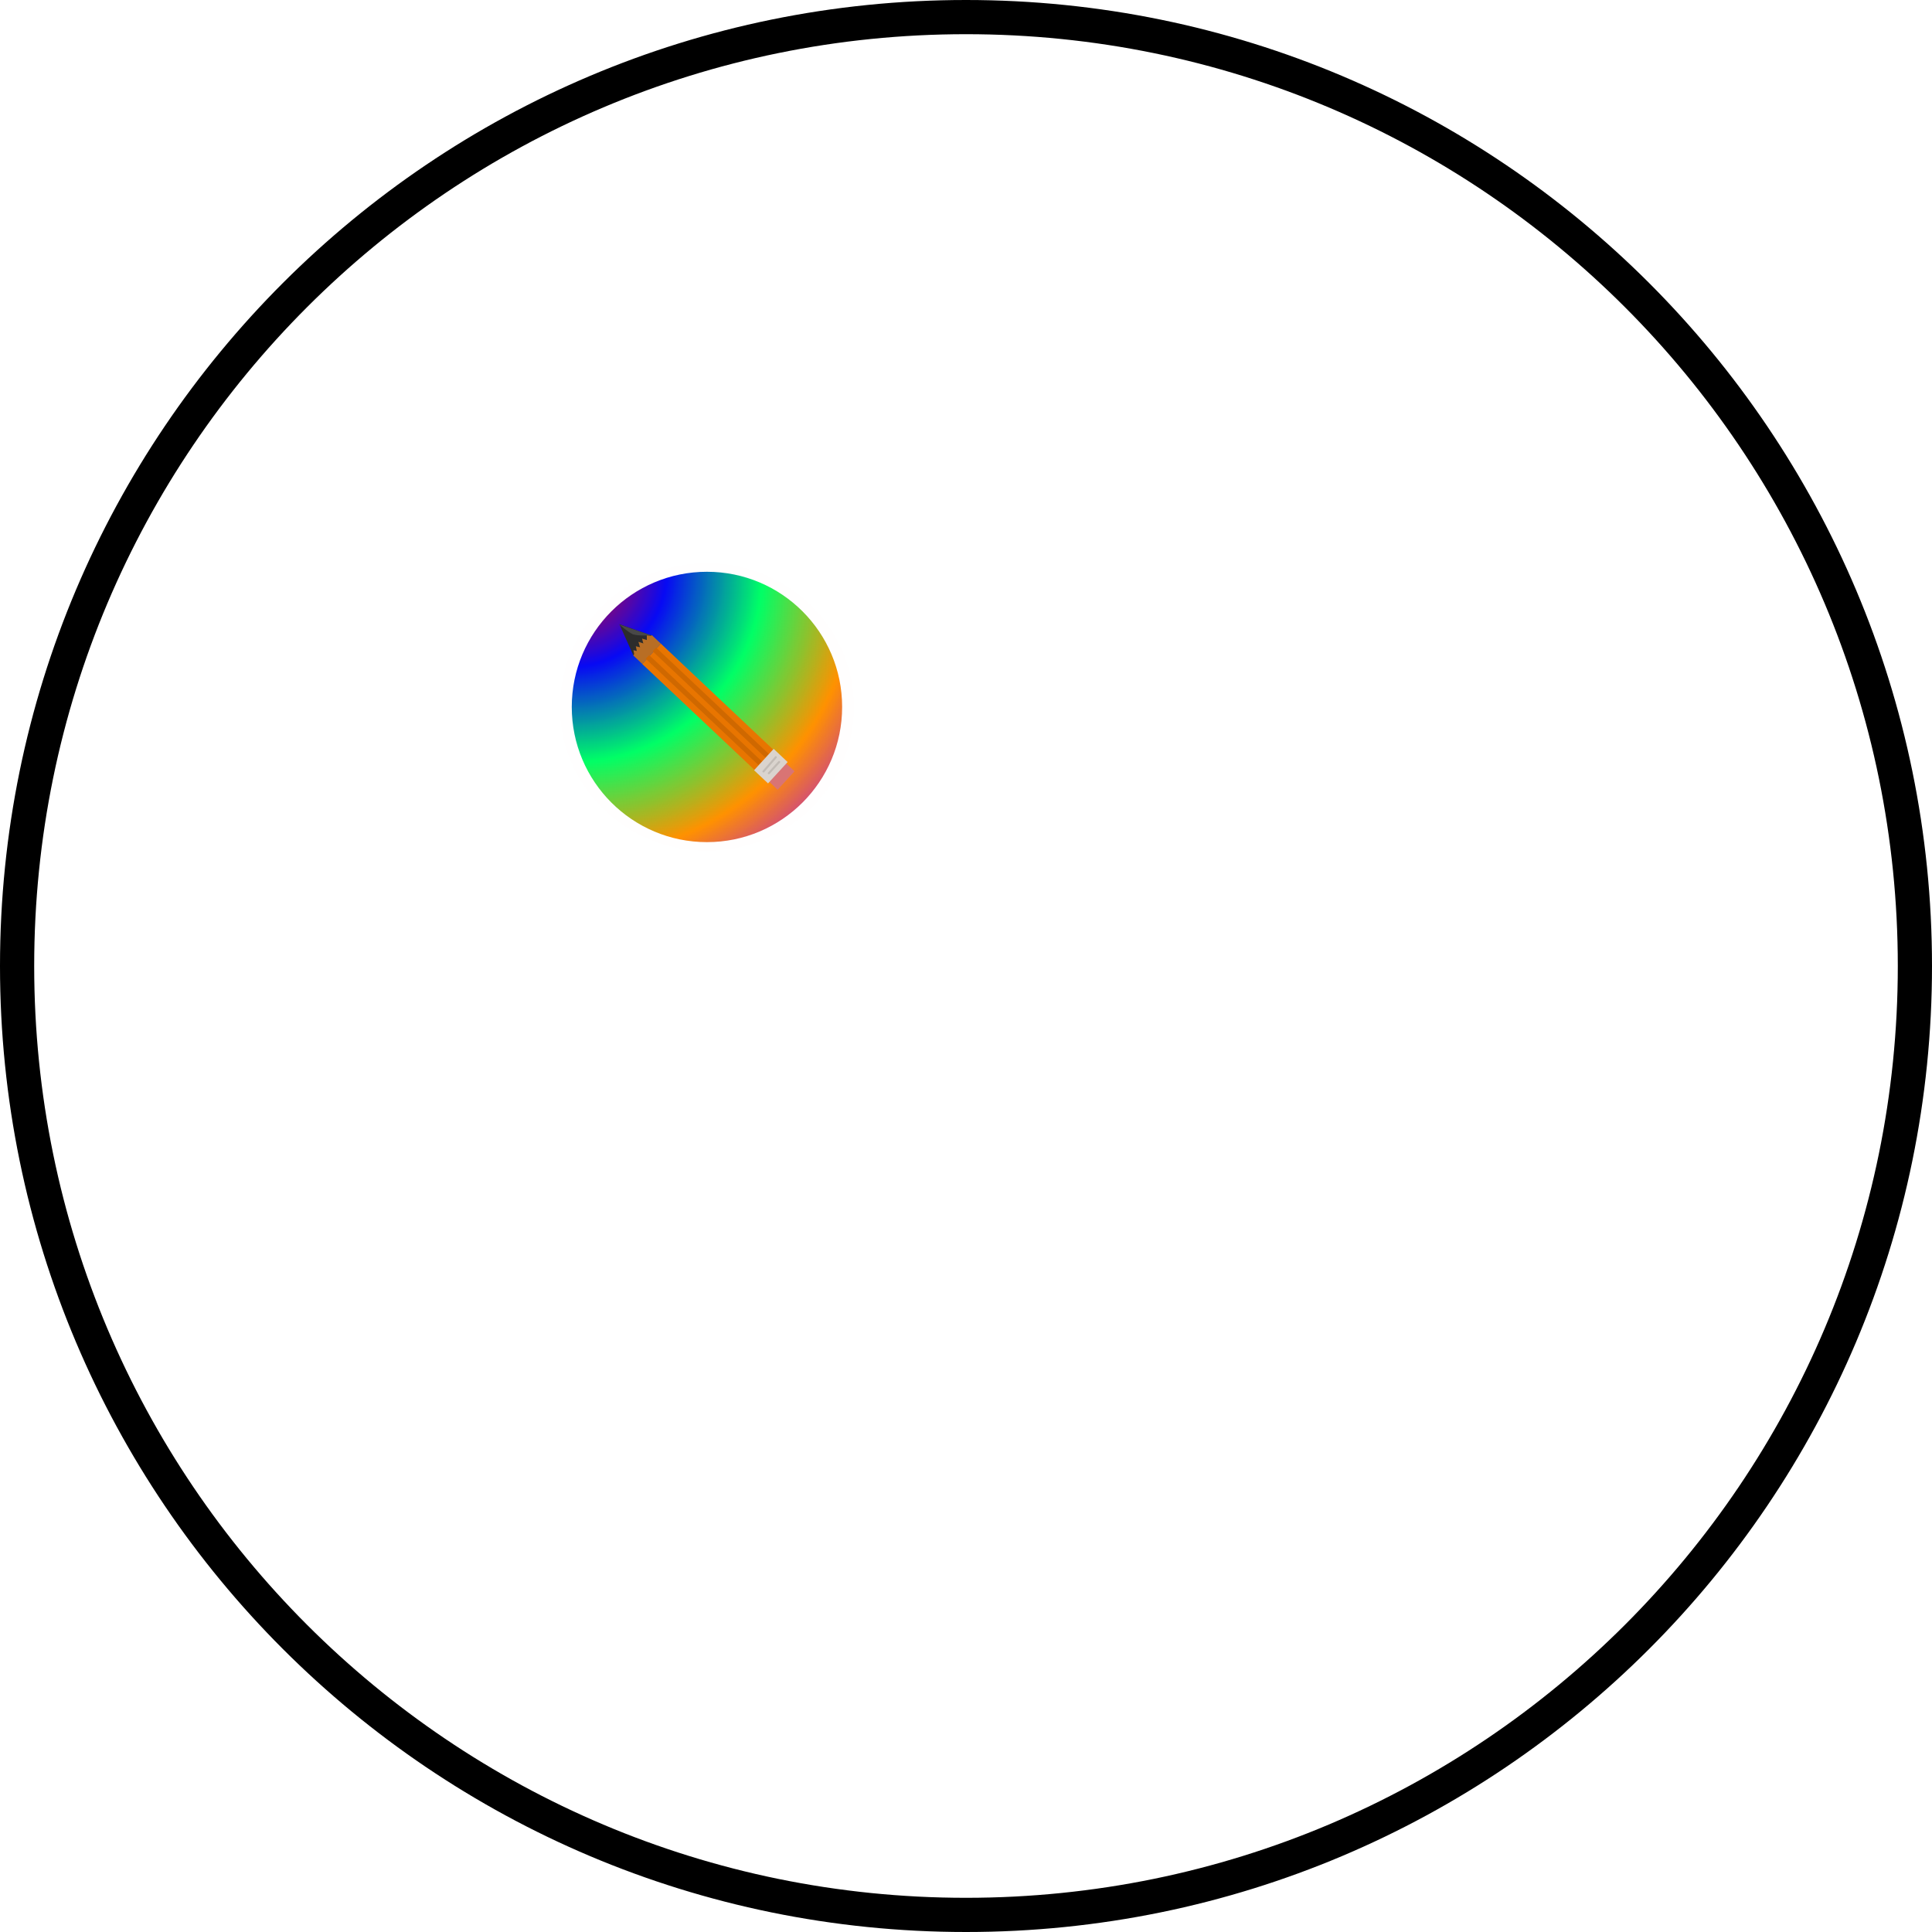
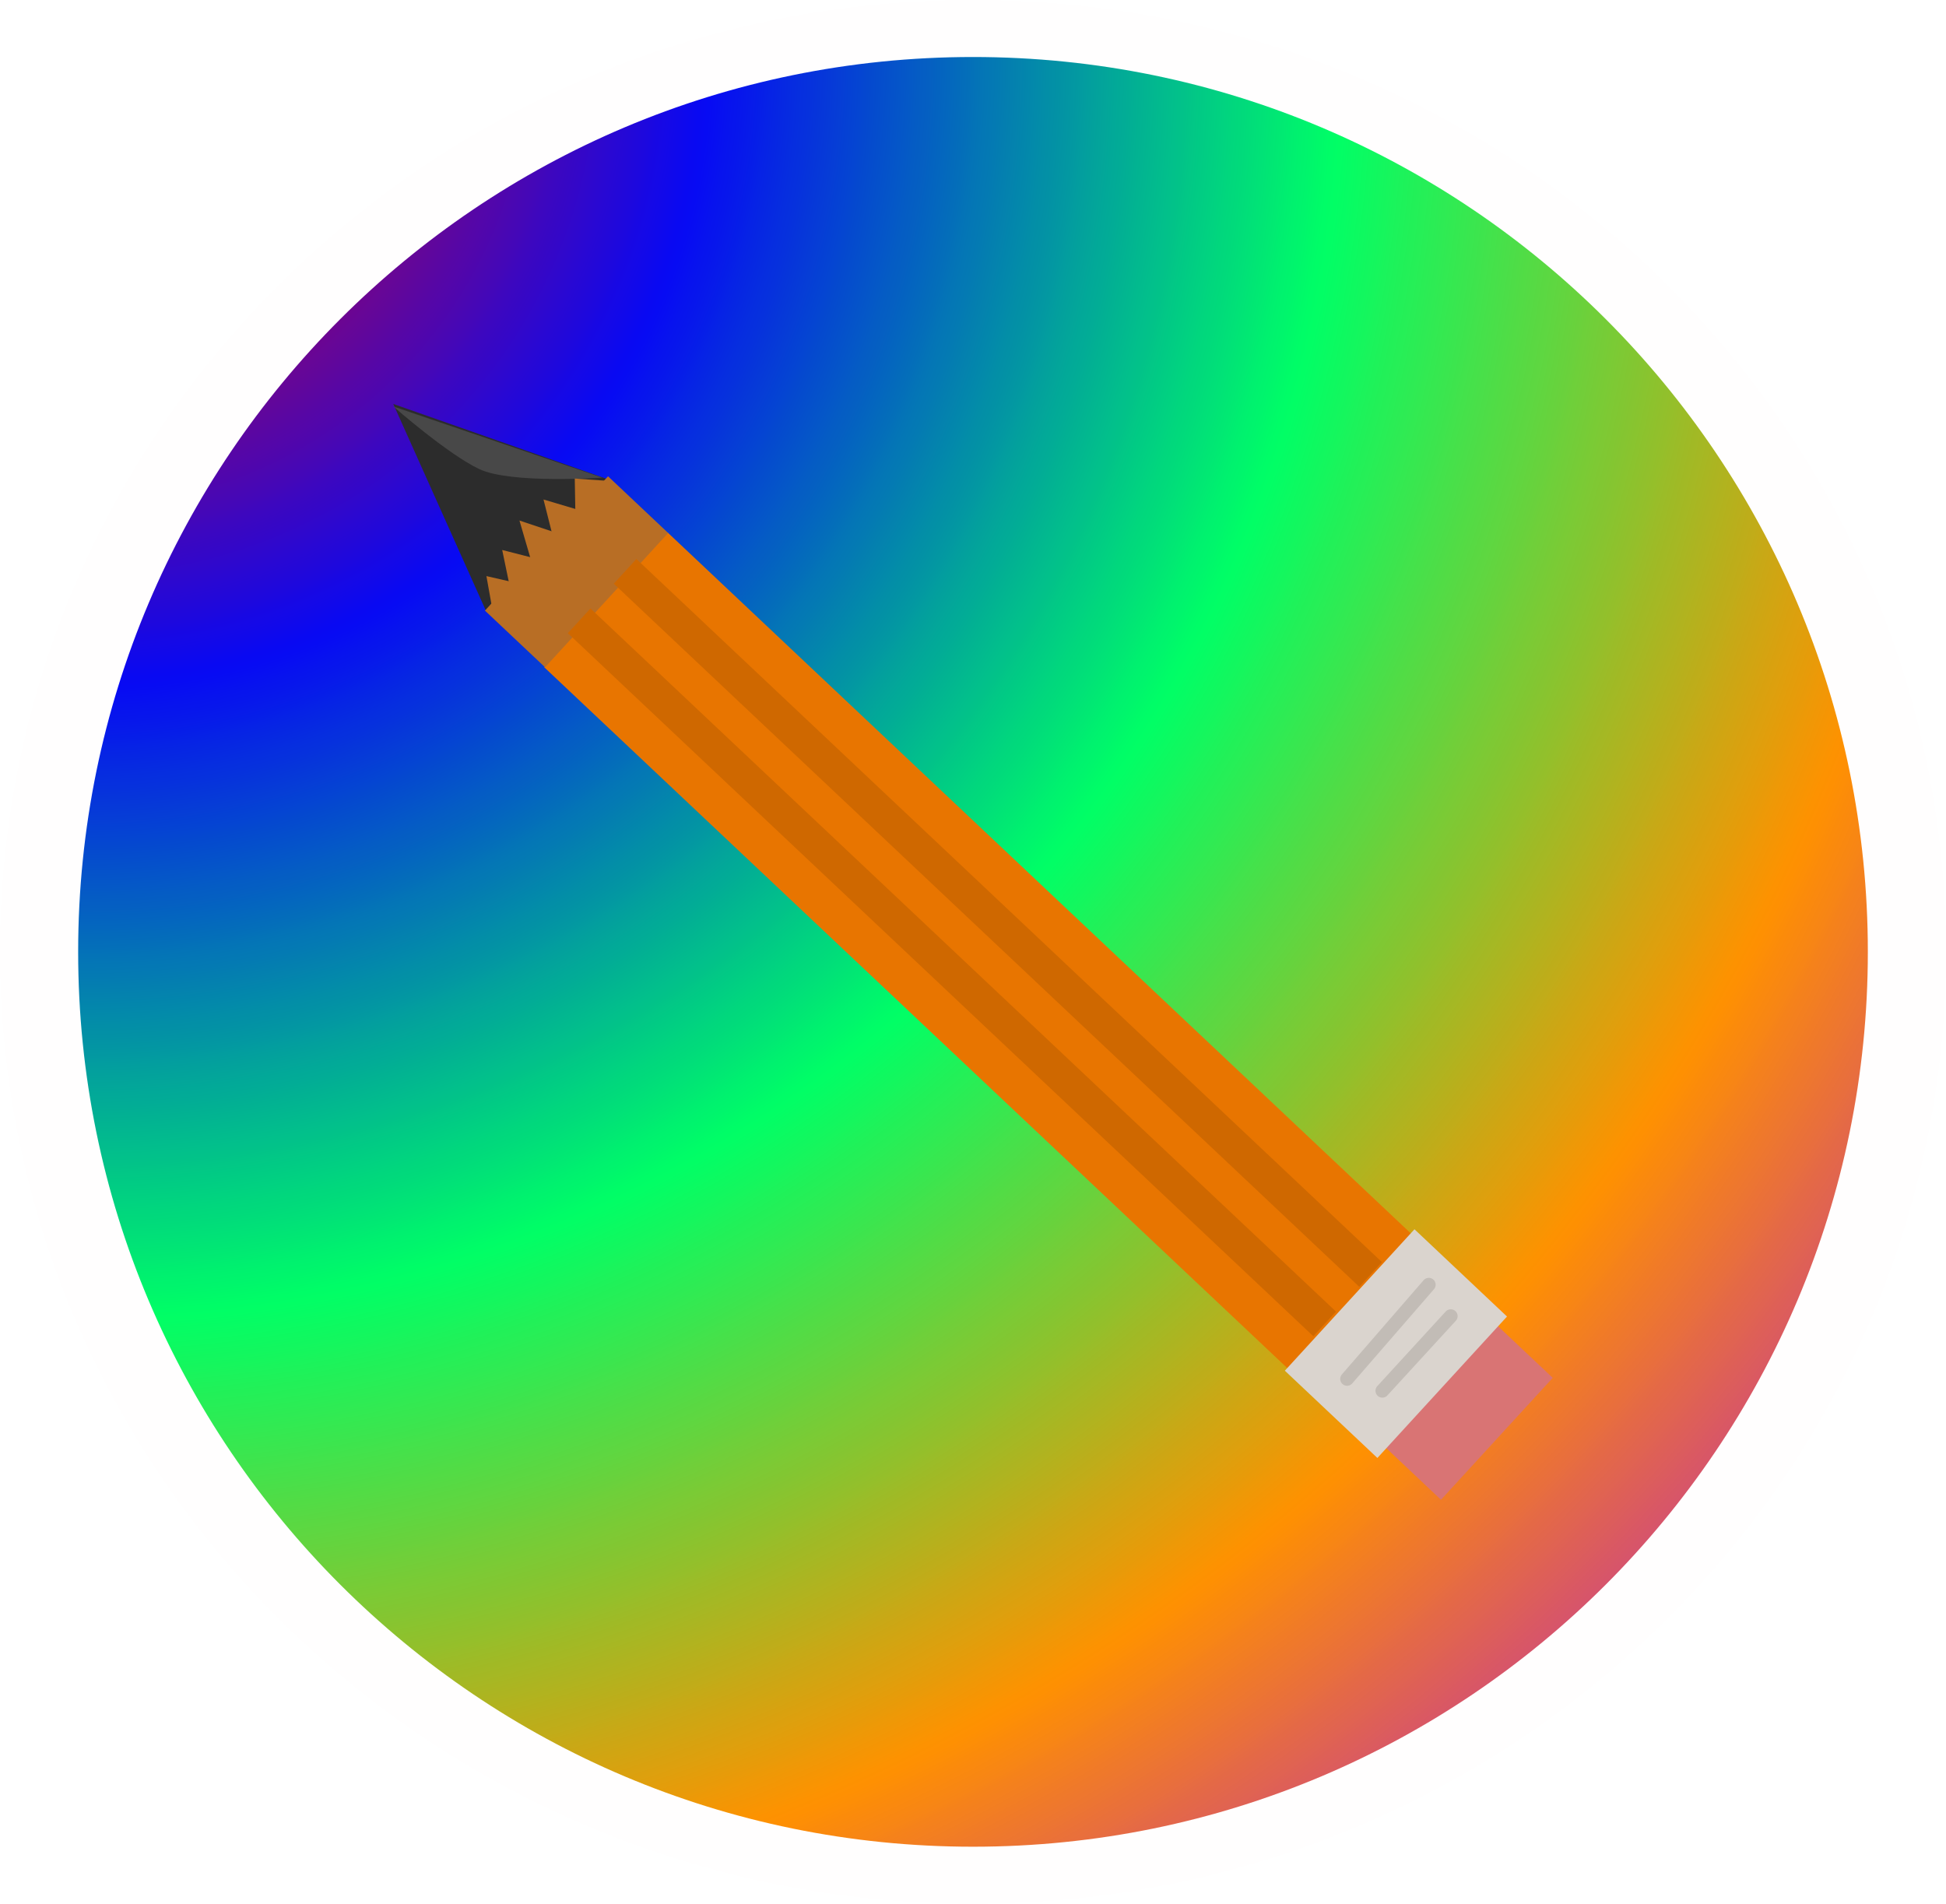
- <svg xmlns="http://www.w3.org/2000/svg" version="1.1" width="1864.516" height="1864.516" viewBox="0,0,1864.516,1864.516">
+ <svg xmlns="http://www.w3.org/2000/svg" version="1.1" width="283.708" height="277.54" viewBox="0,0,283.708,277.54">
  <defs>
    <clipPath id="clip-1">
      <path d="M109.541,49.541h260.917v260.917h-260.917zM109.541,49.541" fill="none" />
    </clipPath>
    <clipPath id="clip-2">
      <path d="M370.459,180c0,72.05 -58.409,130.458 -130.459,130.458c-72.05,0 -130.459,-58.408 -130.459,-130.458c0,-72.05 58.409,-130.459 130.459,-130.459c72.05,0 130.459,58.409 130.459,130.459zM240,49.541" fill="none" />
    </clipPath>
    <clipPath id="clip-3">
      <path d="M109.391,310.609v-261.218h261.218v261.218z" fill="none" />
    </clipPath>
    <clipPath id="clip-4">
      <path d="M109.541,49.541h260.917v260.917h-260.917zM109.541,49.541" fill="none" />
    </clipPath>
    <clipPath id="clip-5">
      <path d="M370.459,180c0,72.05 -58.409,130.458 -130.459,130.458c-72.05,0 -130.459,-58.408 -130.459,-130.458c0,-72.05 58.409,-130.459 130.459,-130.459c72.05,0 130.459,58.409 130.459,130.459zM240,49.541" fill="none" />
    </clipPath>
    <radialGradient cx="109.542" cy="49.542" r="368.992" fx="109.542" fy="49.542" gradientUnits="userSpaceOnUse" id="color-1">
      <stop offset="0" stop-color="#fd0002" />
      <stop offset="0.004" stop-color="#f90006" />
      <stop offset="0.008" stop-color="#f5000a" />
      <stop offset="0.012" stop-color="#f1000d" />
      <stop offset="0.016" stop-color="#ee0111" />
      <stop offset="0.02" stop-color="#ea0115" />
      <stop offset="0.023" stop-color="#e60119" />
      <stop offset="0.027" stop-color="#e2011d" />
      <stop offset="0.031" stop-color="#de0120" />
      <stop offset="0.035" stop-color="#da0124" />
      <stop offset="0.039" stop-color="#d60128" />
      <stop offset="0.043" stop-color="#d2022c" />
      <stop offset="0.047" stop-color="#cf0230" />
      <stop offset="0.051" stop-color="#cb0233" />
      <stop offset="0.055" stop-color="#c70237" />
      <stop offset="0.059" stop-color="#c3023b" />
      <stop offset="0.062" stop-color="#bf023f" />
      <stop offset="0.066" stop-color="#bb0243" />
      <stop offset="0.07" stop-color="#b70347" />
      <stop offset="0.074" stop-color="#b3034a" />
      <stop offset="0.078" stop-color="#b0034e" />
      <stop offset="0.082" stop-color="#ac0352" />
      <stop offset="0.086" stop-color="#a80356" />
      <stop offset="0.09" stop-color="#a4035a" />
      <stop offset="0.094" stop-color="#a0035d" />
      <stop offset="0.098" stop-color="#9c0461" />
      <stop offset="0.102" stop-color="#980465" />
      <stop offset="0.105" stop-color="#940469" />
      <stop offset="0.109" stop-color="#91046d" />
      <stop offset="0.113" stop-color="#8d0470" />
      <stop offset="0.117" stop-color="#890474" />
      <stop offset="0.121" stop-color="#850478" />
      <stop offset="0.125" stop-color="#81057c" />
      <stop offset="0.129" stop-color="#7d0580" />
      <stop offset="0.133" stop-color="#790584" />
      <stop offset="0.137" stop-color="#750587" />
      <stop offset="0.141" stop-color="#72058b" />
      <stop offset="0.145" stop-color="#6e058f" />
      <stop offset="0.148" stop-color="#6a0593" />
      <stop offset="0.152" stop-color="#660697" />
      <stop offset="0.156" stop-color="#62069a" />
      <stop offset="0.16" stop-color="#5e069e" />
      <stop offset="0.164" stop-color="#5a06a2" />
      <stop offset="0.168" stop-color="#5606a6" />
      <stop offset="0.172" stop-color="#5306aa" />
      <stop offset="0.176" stop-color="#4f06ad" />
      <stop offset="0.18" stop-color="#4b07b1" />
      <stop offset="0.184" stop-color="#4707b5" />
      <stop offset="0.188" stop-color="#4307b9" />
      <stop offset="0.191" stop-color="#3f07bd" />
      <stop offset="0.195" stop-color="#3b07c1" />
      <stop offset="0.199" stop-color="#3707c4" />
      <stop offset="0.203" stop-color="#3407c8" />
      <stop offset="0.207" stop-color="#3008cc" />
      <stop offset="0.211" stop-color="#2c08d0" />
      <stop offset="0.215" stop-color="#2808d4" />
      <stop offset="0.219" stop-color="#2408d7" />
      <stop offset="0.223" stop-color="#2008db" />
      <stop offset="0.227" stop-color="#1c08df" />
      <stop offset="0.23" stop-color="#1808e3" />
      <stop offset="0.234" stop-color="#1509e7" />
      <stop offset="0.238" stop-color="#1109ea" />
      <stop offset="0.242" stop-color="#0d09ee" />
      <stop offset="0.246" stop-color="#0909f2" />
      <stop offset="0.25" stop-color="#070bf3" />
      <stop offset="0.254" stop-color="#070ff1" />
      <stop offset="0.258" stop-color="#0713ee" />
      <stop offset="0.262" stop-color="#0716ec" />
      <stop offset="0.266" stop-color="#071aea" />
      <stop offset="0.27" stop-color="#061ee8" />
      <stop offset="0.273" stop-color="#0622e6" />
      <stop offset="0.277" stop-color="#0626e3" />
      <stop offset="0.281" stop-color="#062ae1" />
      <stop offset="0.285" stop-color="#062edf" />
      <stop offset="0.289" stop-color="#0631dd" />
      <stop offset="0.293" stop-color="#0635da" />
      <stop offset="0.297" stop-color="#0639d8" />
      <stop offset="0.301" stop-color="#063dd6" />
      <stop offset="0.305" stop-color="#0541d4" />
      <stop offset="0.309" stop-color="#0545d2" />
      <stop offset="0.312" stop-color="#0548cf" />
      <stop offset="0.316" stop-color="#054ccd" />
      <stop offset="0.32" stop-color="#0550cb" />
      <stop offset="0.324" stop-color="#0554c9" />
      <stop offset="0.328" stop-color="#0558c7" />
      <stop offset="0.332" stop-color="#055cc4" />
      <stop offset="0.336" stop-color="#055fc2" />
      <stop offset="0.34" stop-color="#0463c0" />
      <stop offset="0.344" stop-color="#0467be" />
      <stop offset="0.348" stop-color="#046bbb" />
      <stop offset="0.352" stop-color="#046fb9" />
      <stop offset="0.355" stop-color="#0473b7" />
      <stop offset="0.359" stop-color="#0477b5" />
      <stop offset="0.363" stop-color="#047ab3" />
      <stop offset="0.367" stop-color="#047eb0" />
      <stop offset="0.371" stop-color="#0482ae" />
      <stop offset="0.375" stop-color="#0386ac" />
      <stop offset="0.379" stop-color="#038aaa" />
      <stop offset="0.383" stop-color="#038ea7" />
      <stop offset="0.387" stop-color="#0391a5" />
      <stop offset="0.391" stop-color="#0395a3" />
      <stop offset="0.395" stop-color="#0399a1" />
      <stop offset="0.398" stop-color="#039d9f" />
      <stop offset="0.402" stop-color="#03a19c" />
      <stop offset="0.406" stop-color="#03a59a" />
      <stop offset="0.41" stop-color="#02a998" />
      <stop offset="0.414" stop-color="#02ac96" />
      <stop offset="0.418" stop-color="#02b093" />
      <stop offset="0.422" stop-color="#02b491" />
      <stop offset="0.426" stop-color="#02b88f" />
      <stop offset="0.43" stop-color="#02bc8d" />
      <stop offset="0.434" stop-color="#02c08b" />
      <stop offset="0.438" stop-color="#02c388" />
      <stop offset="0.441" stop-color="#02c786" />
      <stop offset="0.445" stop-color="#01cb84" />
      <stop offset="0.449" stop-color="#01cf82" />
      <stop offset="0.453" stop-color="#01d380" />
      <stop offset="0.457" stop-color="#01d77d" />
      <stop offset="0.461" stop-color="#01da7b" />
      <stop offset="0.465" stop-color="#01de79" />
      <stop offset="0.469" stop-color="#01e277" />
      <stop offset="0.473" stop-color="#01e674" />
      <stop offset="0.477" stop-color="#01ea72" />
      <stop offset="0.48" stop-color="#00ee70" />
      <stop offset="0.484" stop-color="#00f26e" />
      <stop offset="0.488" stop-color="#00f56c" />
      <stop offset="0.492" stop-color="#00f969" />
      <stop offset="0.496" stop-color="#00fd67" />
      <stop offset="0.5" stop-color="#02fe65" />
      <stop offset="0.504" stop-color="#06fc64" />
      <stop offset="0.508" stop-color="#0afb62" />
      <stop offset="0.512" stop-color="#0ef960" />
      <stop offset="0.516" stop-color="#12f75f" />
      <stop offset="0.52" stop-color="#16f65d" />
      <stop offset="0.523" stop-color="#1af45c" />
      <stop offset="0.527" stop-color="#1ef25a" />
      <stop offset="0.531" stop-color="#22f058" />
      <stop offset="0.535" stop-color="#26ef57" />
      <stop offset="0.539" stop-color="#2aed55" />
      <stop offset="0.543" stop-color="#2eeb54" />
      <stop offset="0.547" stop-color="#32ea52" />
      <stop offset="0.551" stop-color="#36e850" />
      <stop offset="0.555" stop-color="#3ae64f" />
      <stop offset="0.559" stop-color="#3ee44d" />
      <stop offset="0.562" stop-color="#42e34c" />
      <stop offset="0.566" stop-color="#46e14a" />
      <stop offset="0.57" stop-color="#4adf49" />
      <stop offset="0.574" stop-color="#4edd47" />
      <stop offset="0.578" stop-color="#52dc45" />
      <stop offset="0.582" stop-color="#56da44" />
      <stop offset="0.586" stop-color="#5ad842" />
      <stop offset="0.59" stop-color="#5ed741" />
      <stop offset="0.594" stop-color="#62d53f" />
      <stop offset="0.598" stop-color="#66d33d" />
      <stop offset="0.602" stop-color="#6ad13c" />
      <stop offset="0.605" stop-color="#6ed03a" />
      <stop offset="0.609" stop-color="#72ce39" />
      <stop offset="0.613" stop-color="#76cc37" />
      <stop offset="0.617" stop-color="#7acb35" />
      <stop offset="0.621" stop-color="#7ec934" />
      <stop offset="0.625" stop-color="#81c732" />
      <stop offset="0.629" stop-color="#85c531" />
      <stop offset="0.633" stop-color="#89c42f" />
      <stop offset="0.637" stop-color="#8dc22d" />
      <stop offset="0.641" stop-color="#91c02c" />
      <stop offset="0.645" stop-color="#95bf2a" />
      <stop offset="0.648" stop-color="#99bd29" />
      <stop offset="0.652" stop-color="#9dbb27" />
      <stop offset="0.656" stop-color="#a1b925" />
      <stop offset="0.66" stop-color="#a5b824" />
      <stop offset="0.664" stop-color="#a9b622" />
      <stop offset="0.668" stop-color="#adb421" />
      <stop offset="0.672" stop-color="#b1b31f" />
      <stop offset="0.676" stop-color="#b5b11d" />
      <stop offset="0.68" stop-color="#b9af1c" />
      <stop offset="0.684" stop-color="#bdad1a" />
      <stop offset="0.688" stop-color="#c1ac19" />
      <stop offset="0.691" stop-color="#c5aa17" />
      <stop offset="0.695" stop-color="#c9a816" />
      <stop offset="0.699" stop-color="#cda614" />
      <stop offset="0.703" stop-color="#d1a512" />
      <stop offset="0.707" stop-color="#d5a311" />
      <stop offset="0.711" stop-color="#d9a10f" />
      <stop offset="0.715" stop-color="#dda00e" />
      <stop offset="0.719" stop-color="#e19e0c" />
      <stop offset="0.723" stop-color="#e59c0a" />
      <stop offset="0.727" stop-color="#e99a09" />
      <stop offset="0.73" stop-color="#ed9907" />
      <stop offset="0.734" stop-color="#f19706" />
      <stop offset="0.738" stop-color="#f59504" />
      <stop offset="0.742" stop-color="#f99402" />
      <stop offset="0.746" stop-color="#fd9201" />
      <stop offset="0.75" stop-color="#fe9002" />
      <stop offset="0.754" stop-color="#fd8e06" />
      <stop offset="0.758" stop-color="#fb8b0a" />
      <stop offset="0.762" stop-color="#fa890e" />
      <stop offset="0.766" stop-color="#f88712" />
      <stop offset="0.77" stop-color="#f78516" />
      <stop offset="0.773" stop-color="#f5821a" />
      <stop offset="0.777" stop-color="#f4801e" />
      <stop offset="0.781" stop-color="#f27e22" />
      <stop offset="0.785" stop-color="#f17b26" />
      <stop offset="0.789" stop-color="#ef792a" />
      <stop offset="0.793" stop-color="#ee772e" />
      <stop offset="0.797" stop-color="#ec7532" />
      <stop offset="0.801" stop-color="#eb7236" />
      <stop offset="0.805" stop-color="#e9703a" />
      <stop offset="0.809" stop-color="#e86e3e" />
      <stop offset="0.812" stop-color="#e66c42" />
      <stop offset="0.816" stop-color="#e46946" />
      <stop offset="0.82" stop-color="#e3674a" />
      <stop offset="0.824" stop-color="#e1654e" />
      <stop offset="0.828" stop-color="#e06352" />
      <stop offset="0.832" stop-color="#de6056" />
      <stop offset="0.836" stop-color="#dd5e5a" />
      <stop offset="0.84" stop-color="#db5c5e" />
      <stop offset="0.844" stop-color="#da5962" />
      <stop offset="0.848" stop-color="#d85766" />
      <stop offset="0.852" stop-color="#d7556a" />
      <stop offset="0.855" stop-color="#d5536e" />
      <stop offset="0.859" stop-color="#d45072" />
      <stop offset="0.863" stop-color="#d24e76" />
      <stop offset="0.867" stop-color="#d14c7a" />
      <stop offset="0.871" stop-color="#cf4a7e" />
      <stop offset="0.875" stop-color="#ce4781" />
      <stop offset="0.879" stop-color="#cc4585" />
      <stop offset="0.883" stop-color="#cb4389" />
      <stop offset="0.887" stop-color="#c9418d" />
      <stop offset="0.891" stop-color="#c83e91" />
      <stop offset="0.895" stop-color="#c63c95" />
      <stop offset="0.898" stop-color="#c53a99" />
      <stop offset="0.902" stop-color="#c3389d" />
      <stop offset="0.906" stop-color="#c235a1" />
      <stop offset="0.91" stop-color="#c033a5" />
      <stop offset="0.914" stop-color="#bf31a9" />
      <stop offset="0.918" stop-color="#bd2ead" />
      <stop offset="0.922" stop-color="#bc2cb1" />
      <stop offset="0.926" stop-color="#ba2ab5" />
      <stop offset="0.93" stop-color="#b928b9" />
      <stop offset="0.934" stop-color="#b725bd" />
      <stop offset="0.938" stop-color="#b523c1" />
      <stop offset="0.941" stop-color="#b421c5" />
      <stop offset="0.945" stop-color="#b21fc9" />
      <stop offset="0.949" stop-color="#b11ccd" />
      <stop offset="0.953" stop-color="#af1ad1" />
      <stop offset="0.957" stop-color="#ae18d5" />
      <stop offset="0.961" stop-color="#ac16d9" />
      <stop offset="0.965" stop-color="#ab13dd" />
      <stop offset="0.969" stop-color="#a911e1" />
      <stop offset="0.973" stop-color="#a80fe5" />
      <stop offset="0.977" stop-color="#a60ce9" />
      <stop offset="0.98" stop-color="#a50aed" />
      <stop offset="0.984" stop-color="#a308f1" />
      <stop offset="0.988" stop-color="#a206f5" />
      <stop offset="0.992" stop-color="#a003f9" />
      <stop offset="0.996" stop-color="#9f01fd" />
      <stop offset="1" stop-color="#9e00ff" />
    </radialGradient>
-     <clipPath id="clip-6">
-       <path d="M-442.26,-502.26h1864.516v1864.516h-1864.516zM-442.26,-502.26" stroke="none" stroke-width="1" stroke-miterlimit="10" />
-     </clipPath>
-     <clipPath id="clip-7">
-       <path d="M1422.255,430c0,514.87 -417.385,932.255 -932.255,932.255c-514.87,0 -932.26,-417.385 -932.26,-932.255c0,-514.87 417.391,-932.26 932.26,-932.26c514.87,0 932.255,417.391 932.255,932.26zM490,-502.26" stroke="none" stroke-width="1" stroke-miterlimit="10" />
-     </clipPath>
  </defs>
-   <g transform="translate(442.2604,502.2604)">
-     <g data-paper-data="{&quot;isPaintingLayer&quot;:true}" fill-rule="nonzero" stroke-linejoin="miter" stroke-dasharray="" stroke-dashoffset="0" style="mix-blend-mode: normal">
-       <path d="M381.854,180c0,76.641 -63.51,138.77 -141.854,138.77c-78.344,0 -141.854,-62.129 -141.854,-138.77c0,-76.641 63.51,-138.77 141.854,-138.77c78.344,0 141.854,62.129 141.854,138.77z" fill="#fffefe" stroke="none" stroke-width="0" stroke-linecap="butt" stroke-miterlimit="10" />
-       <g clip-path="url(#clip-1)" stroke="none" stroke-width="1" stroke-linecap="butt" stroke-miterlimit="10">
+   <g transform="translate(-98.14613,-41.22991)">
+     <g data-paper-data="{&quot;isPaintingLayer&quot;:true}" fill-rule="nonzero" stroke-linejoin="miter" stroke-miterlimit="10" stroke-dasharray="" stroke-dashoffset="0" style="mix-blend-mode: normal">
+       <path d="M381.854,180c0,76.641 -63.51,138.77 -141.854,138.77c-78.344,0 -141.854,-62.129 -141.854,-138.77c0,-76.641 63.51,-138.77 141.854,-138.77c78.344,0 141.854,62.129 141.854,138.77z" fill="#fffefe" stroke="none" stroke-width="0" stroke-linecap="butt" />
+       <g clip-path="url(#clip-1)" stroke="none" stroke-width="1" stroke-linecap="butt">
        <g clip-path="url(#clip-2)">
          <g>
            <g clip-path="url(#clip-3)">
              <g clip-path="url(#clip-4)">
                <g clip-path="url(#clip-5)">
                  <path d="M370.459,49.541v260.917h-260.917v-260.917zM109.541,49.541" fill="url(#color-1)" />
                </g>
              </g>
            </g>
          </g>
        </g>
      </g>
-       <g clip-path="url(#clip-6)" fill="none" stroke-linecap="butt">
-         <g clip-path="url(#clip-7)">
-           <path d="M1422.255,430c0,514.87 -417.385,932.255 -932.255,932.255c-514.87,0 -932.26,-417.385 -932.26,-932.255c0,-514.87 417.391,-932.261 932.26,-932.261c514.87,0 932.255,417.391 932.255,932.261zM490,-502.26" stroke="#000000" stroke-width="66" stroke-miterlimit="4" />
-         </g>
-       </g>
-       <g stroke-miterlimit="10">
+       <g>
        <path d="M308.229,259.878l-14.103,-13.3l16.292,-17.775l14.103,13.3z" fill="#d97474" stroke="none" stroke-width="0" stroke-linecap="butt" />
        <path d="M289.696,244.331l-112.216,-105.83l18.002,-19.641l112.216,105.83z" fill="#e87500" stroke="none" stroke-width="0" stroke-linecap="butt" />
        <path d="M298.955,253.783l-13.49,-12.722l18.898,-20.619l13.49,12.722z" fill="#dad4ce" stroke="none" stroke-width="0" stroke-linecap="butt" />
        <g stroke="none" stroke-width="0" stroke-linecap="butt">
          <path d="M169.106,130.528l-13.627,-30.406l31.395,11.021z" fill="#2c2c2c" />
          <path d="M185.968,110.862c0,0 -13.309,0.939 -17.932,-1.237c-4.623,-2.176 -12.533,-9.132 -12.533,-9.132z" fill="#484848" />
          <path d="M177.61,138.512l-8.763,-8.264l17.946,-19.58l8.763,8.264z" fill="#b86e25" />
          <path d="M170.16,131.339l-1.1,-6.122l5.544,1.274z" fill="#b86e25" />
          <path d="M172.711,127.904l-1.349,-6.493l5.912,1.515z" fill="#b86e25" />
          <path d="M175.983,124.325l-2.106,-7.208l6.67,2.229z" fill="#b86e25" />
          <path d="M179.112,120.901l-1.728,-6.851l6.291,1.872z" fill="#b86e25" />
          <path d="M182.052,117.299l-0.11,-6.304l5.528,0.391z" fill="#b86e25" />
        </g>
        <path d="M289.618,236.041l-108.688,-102.503l3.3,-3.601l108.688,102.503z" fill="#cf6800" stroke="none" stroke-width="0" stroke-linecap="butt" />
        <path d="M296.316,228.829l-108.688,-102.503l3.3,-3.601l108.688,102.503z" fill="#cf6800" stroke="none" stroke-width="0" stroke-linecap="butt" />
        <path d="M294.534,242.259l11.916,-13.735" fill="none" stroke="#c2bcb6" stroke-width="2" stroke-linecap="round" />
        <path d="M299.678,243.989l9.975,-10.883" fill="none" stroke="#c2bcb6" stroke-width="2" stroke-linecap="round" />
      </g>
    </g>
  </g>
</svg>
